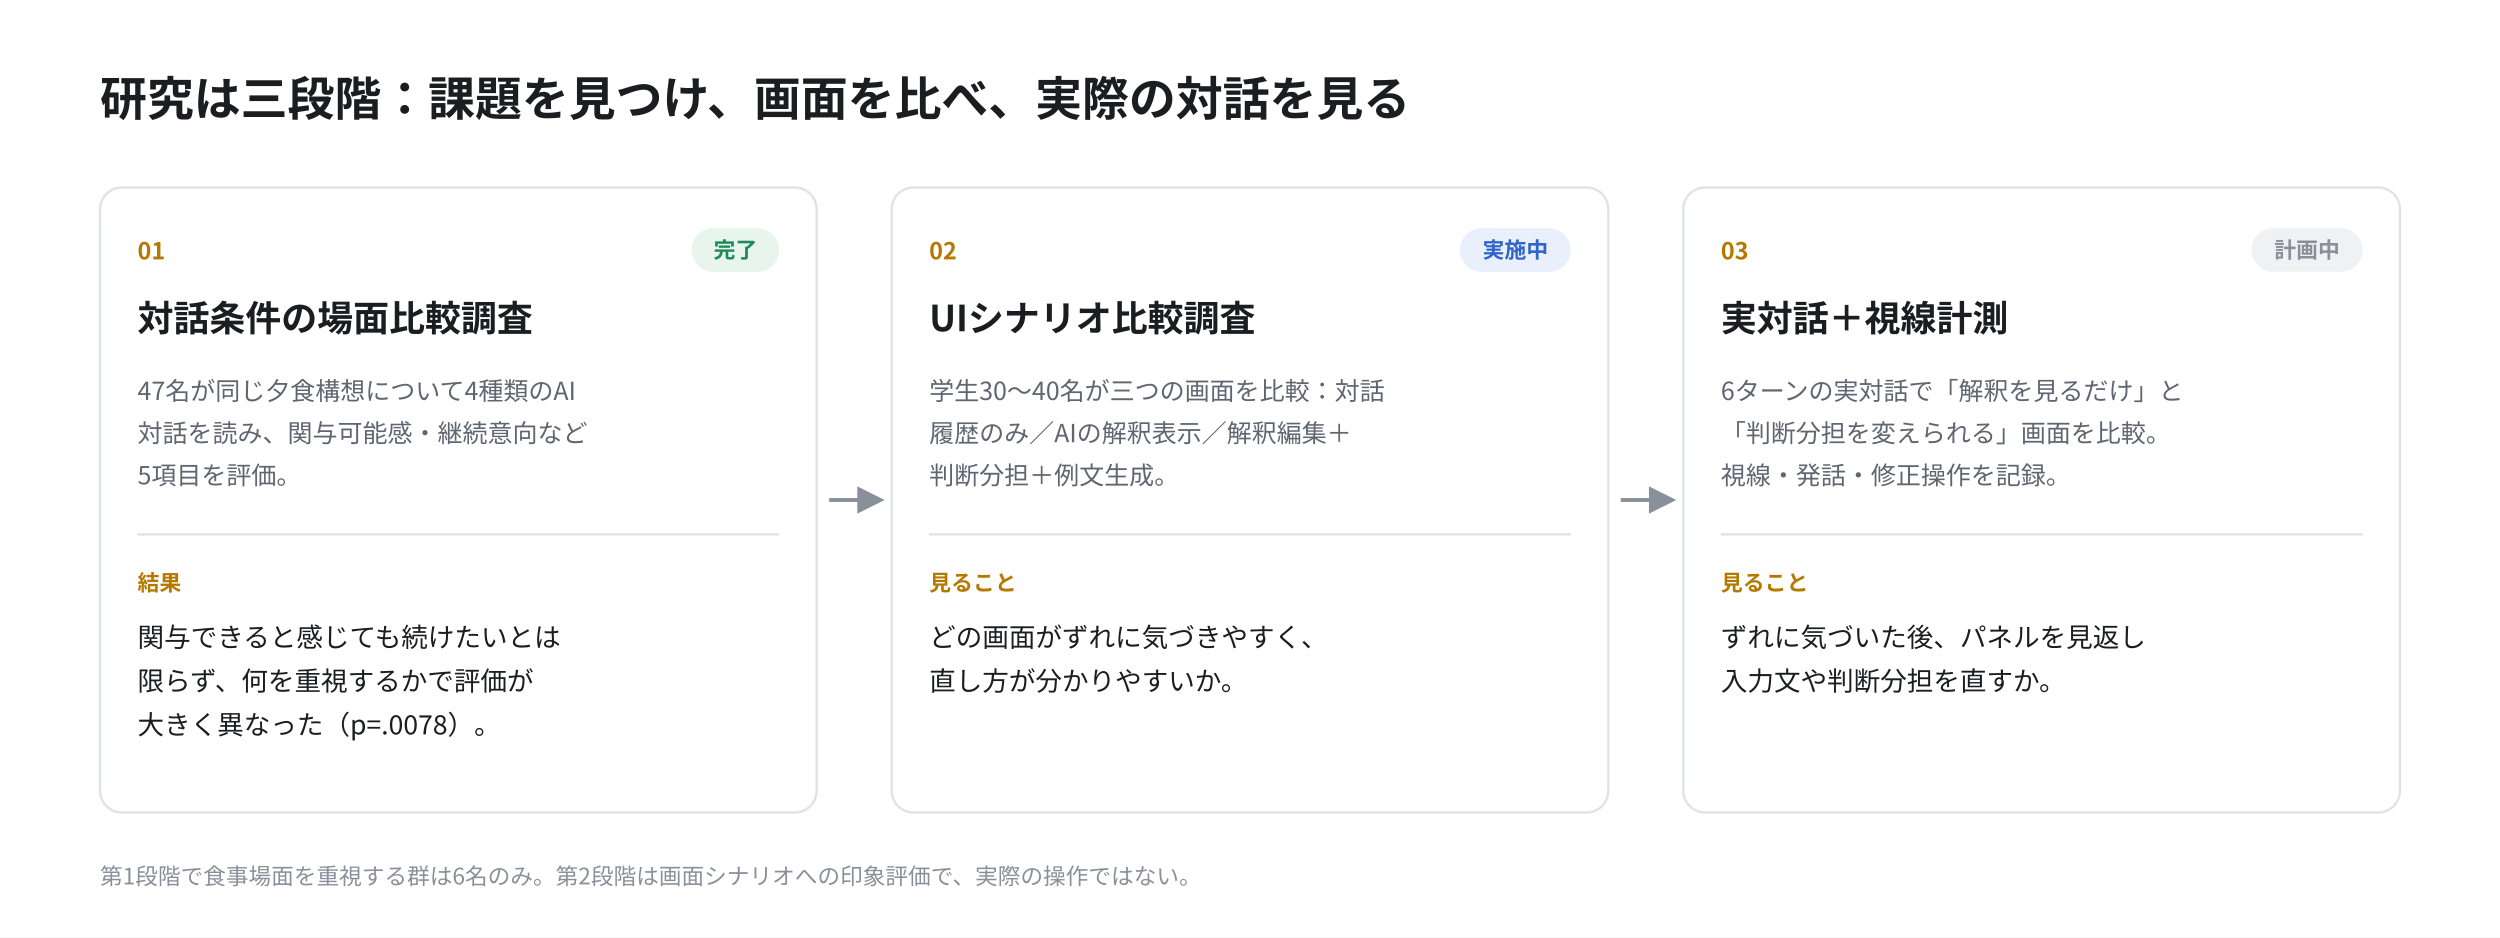
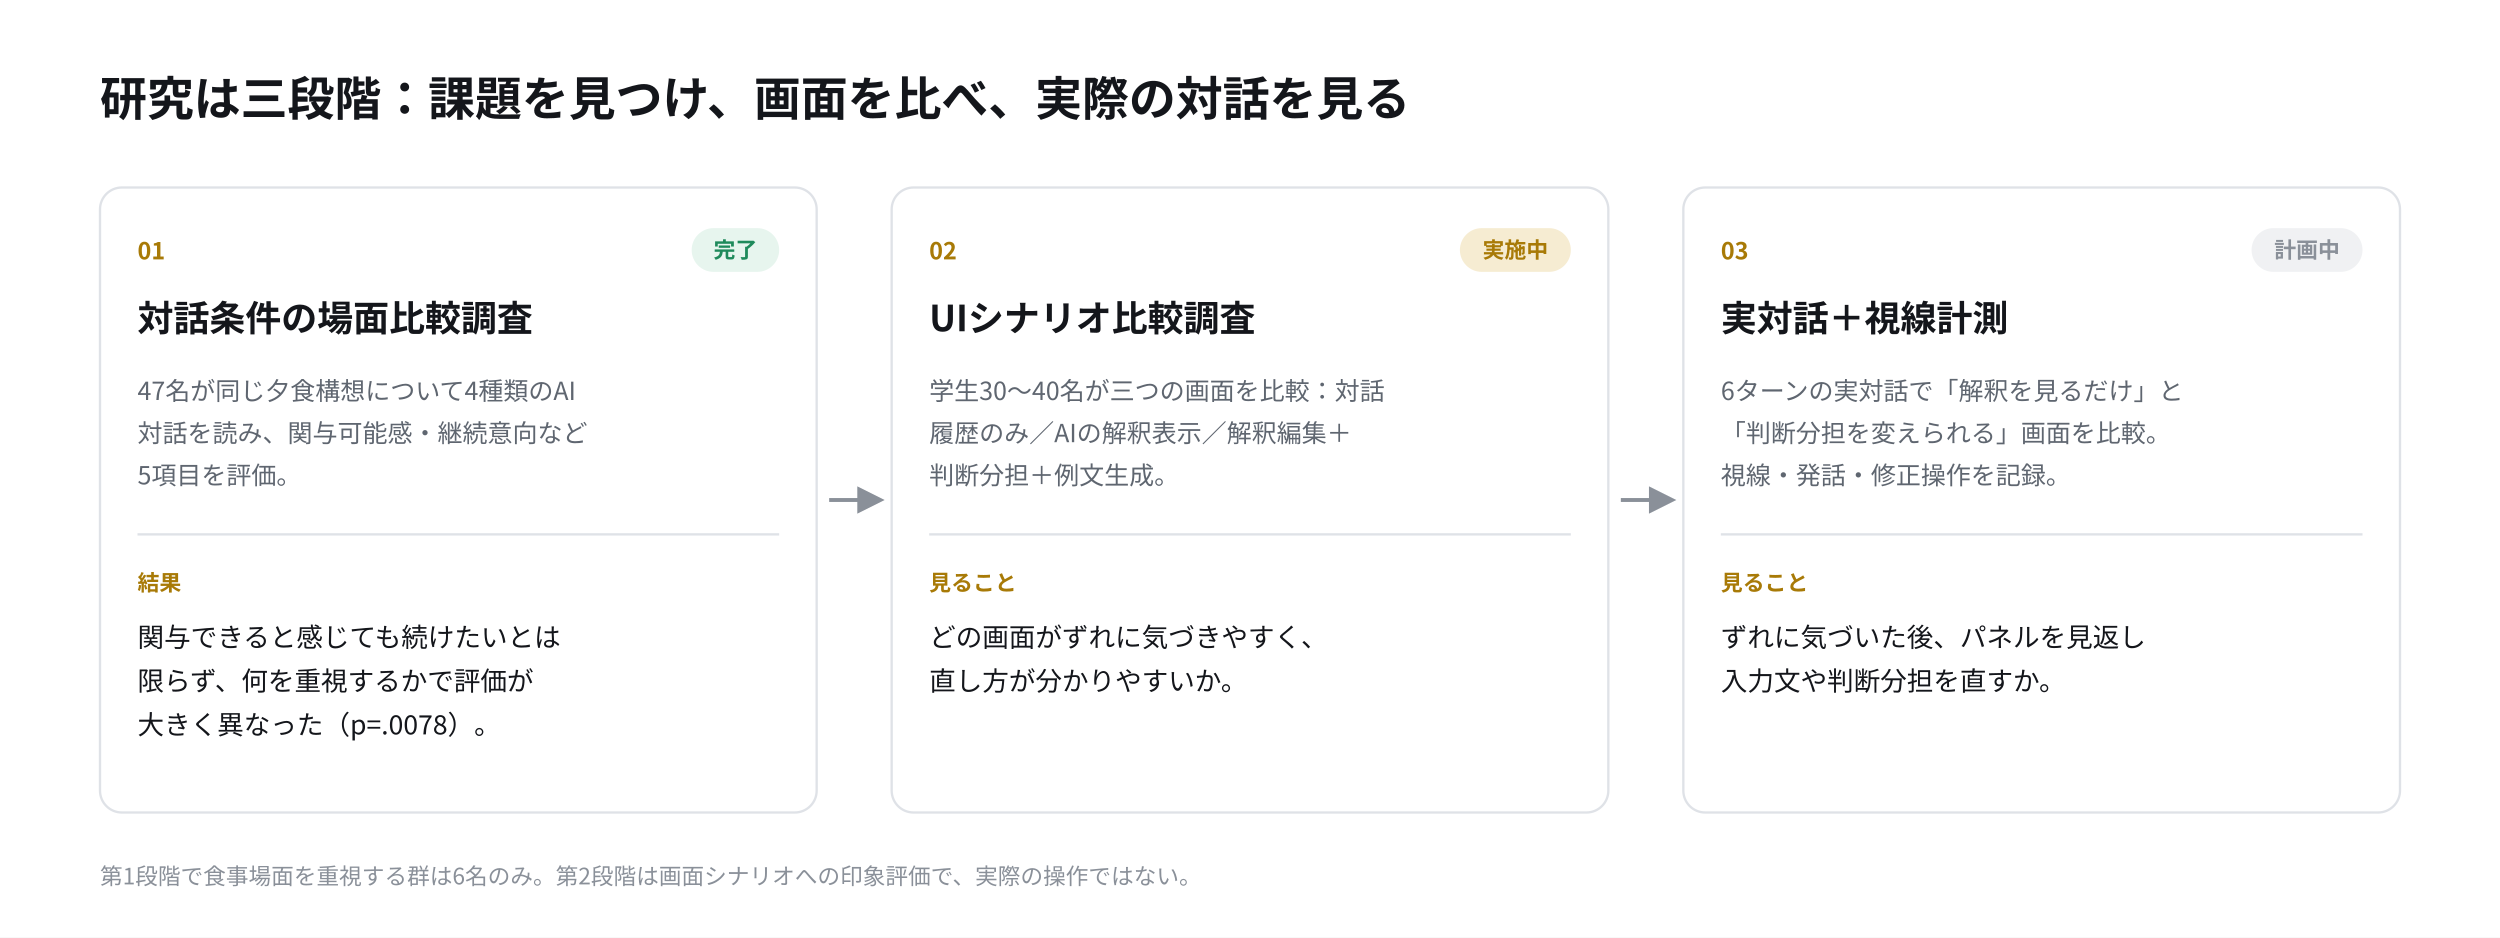
<svg xmlns="http://www.w3.org/2000/svg" viewBox="0 0 1600 600" role="img" aria-label="研究は三段階：課題を見つけ、画面を比べ、実際の対話を見る" xml:lang="ja" style="font-family:'Noto Sans JP','Hiragino Sans','Yu Gothic','Meiryo','Noto Sans CJK JP',sans-serif">
  <defs>
    <marker id="ah" viewBox="0 0 10 10" refX="8" refY="5" markerWidth="7" markerHeight="7" orient="auto-start-reverse">
      <path d="M0 0L10 5L0 10z" fill="#8a9099" />
    </marker>
  </defs>
  <rect width="1600" height="600" fill="#fff" />
-   <text x="64" y="74" font-size="30" fill="#1b1d21" font-weight="700" text-anchor="start">研究は三段階：課題を見つけ、画面を比べ、実際の対話を見る</text>
+   <text x="64" y="74" font-size="30" fill="#14161B" font-weight="700" text-anchor="start">研究は三段階：課題を見つけ、画面を比べ、実際の対話を見る</text>
  <rect x="64.0" y="120" width="458.667" height="400" rx="14" fill="#fff" stroke="#dfe2e7" stroke-width="1.5" />
-   <text x="88.0" y="166" font-size="15" fill="#b57900" font-weight="700" text-anchor="start">01</text>
+   <text x="88.0" y="166" font-size="15" fill="#A87A07" font-weight="700" text-anchor="start">01</text>
  <rect x="442.667" y="146" width="56" height="28" rx="14" fill="#e7f5ee" />
  <text x="470.667" y="165" font-size="14" fill="#1f8a5b" font-weight="700" text-anchor="middle">完了</text>
-   <text x="88.0" y="212" font-size="23" fill="#1b1d21" font-weight="700" text-anchor="start">対話条件の場面比較調査</text>
+   <text x="88.0" y="212" font-size="23" fill="#14161B" font-weight="700" text-anchor="start">対話条件の場面比較調査</text>
  <text x="88.0" y="256" font-size="16" fill="#5f6670" font-weight="400" text-anchor="start">47名が同じ夕食構想について4種類のAI</text>
  <text x="88.0" y="283" font-size="16" fill="#5f6670" font-weight="400" text-anchor="start">対話を読み、関与可能感・継続意向など</text>
  <text x="88.0" y="310" font-size="16" fill="#5f6670" font-weight="400" text-anchor="start">5項目を評価。</text>
  <line x1="88.0" y1="342" x2="498.667" y2="342" stroke="#dfe2e7" stroke-width="1.5" />
-   <text x="88.0" y="378" font-size="14" fill="#b57900" font-weight="700" text-anchor="start">結果</text>
-   <text x="88.0" y="414" font-size="17" fill="#1b1d21" font-weight="500" text-anchor="start">関与できると感じても続けたいとは</text>
-   <text x="88.0" y="442" font-size="17" fill="#1b1d21" font-weight="500" text-anchor="start">限らず、何を重視するかで評価が</text>
-   <text x="88.0" y="470" font-size="17" fill="#1b1d21" font-weight="500" text-anchor="start">大きく異なった（p=.0078）。</text>
+   <text x="88.0" y="378" font-size="14" fill="#A87A07" font-weight="700" text-anchor="start">結果</text>
+   <text x="88.0" y="414" font-size="17" fill="#14161B" font-weight="500" text-anchor="start">関与できると感じても続けたいとは</text>
+   <text x="88.0" y="442" font-size="17" fill="#14161B" font-weight="500" text-anchor="start">限らず、何を重視するかで評価が</text>
+   <text x="88.0" y="470" font-size="17" fill="#14161B" font-weight="500" text-anchor="start">大きく異なった（p=.0078）。</text>
  <line x1="530.667" y1="320" x2="562.667" y2="320" stroke="#8a9099" stroke-width="2.5" marker-end="url(#ah)" />
  <rect x="570.667" y="120" width="458.667" height="400" rx="14" fill="#fff" stroke="#dfe2e7" stroke-width="1.5" />
-   <text x="594.667" y="166" font-size="15" fill="#b57900" font-weight="700" text-anchor="start">02</text>
-   <rect x="934.333" y="146" width="71" height="28" rx="14" fill="#eaf0fb" />
-   <text x="969.833" y="165" font-size="14" fill="#2f64c8" font-weight="700" text-anchor="middle">実施中</text>
-   <text x="594.667" y="212" font-size="23" fill="#1b1d21" font-weight="700" text-anchor="start">UIシナリオ比較調査</text>
+   <text x="594.667" y="166" font-size="15" fill="#A87A07" font-weight="700" text-anchor="start">02</text>
+   <rect x="934.333" y="146" width="71" height="28" rx="14" fill="#F6ECD2" />
+   <text x="969.833" y="165" font-size="14" fill="#A87A07" font-weight="700" text-anchor="middle">実施中</text>
+   <text x="594.667" y="212" font-size="23" fill="#14161B" font-weight="700" text-anchor="start">UIシナリオ比較調査</text>
  <text x="594.667" y="256" font-size="16" fill="#5f6670" font-weight="400" text-anchor="start">学生30〜40名が三つの画面を比較：対話</text>
  <text x="594.667" y="283" font-size="16" fill="#5f6670" font-weight="400" text-anchor="start">履歴のみ／AIの解釈表示／解釈編集＋</text>
  <text x="594.667" y="310" font-size="16" fill="#5f6670" font-weight="400" text-anchor="start">判断分担＋例文生成。</text>
  <line x1="594.667" y1="342" x2="1005.333" y2="342" stroke="#dfe2e7" stroke-width="1.5" />
-   <text x="594.667" y="378" font-size="14" fill="#b57900" font-weight="700" text-anchor="start">見ること</text>
-   <text x="594.667" y="414" font-size="17" fill="#1b1d21" font-weight="500" text-anchor="start">どの画面がずれに気づきやすく、</text>
-   <text x="594.667" y="442" font-size="17" fill="#1b1d21" font-weight="500" text-anchor="start">直し方が分かりやすいか。</text>
+   <text x="594.667" y="378" font-size="14" fill="#A87A07" font-weight="700" text-anchor="start">見ること</text>
+   <text x="594.667" y="414" font-size="17" fill="#14161B" font-weight="500" text-anchor="start">どの画面がずれに気づきやすく、</text>
+   <text x="594.667" y="442" font-size="17" fill="#14161B" font-weight="500" text-anchor="start">直し方が分かりやすいか。</text>
  <line x1="1037.333" y1="320" x2="1069.333" y2="320" stroke="#8a9099" stroke-width="2.5" marker-end="url(#ah)" />
  <rect x="1077.333" y="120" width="458.667" height="400" rx="14" fill="#fff" stroke="#dfe2e7" stroke-width="1.5" />
-   <text x="1101.333" y="166" font-size="15" fill="#b57900" font-weight="700" text-anchor="start">03</text>
+   <text x="1101.333" y="166" font-size="15" fill="#A87A07" font-weight="700" text-anchor="start">03</text>
  <rect x="1441" y="146" width="71" height="28" rx="14" fill="#f0f1f3" />
  <text x="1476.5" y="165" font-size="14" fill="#8a9099" font-weight="700" text-anchor="middle">計画中</text>
-   <text x="1101.333" y="212" font-size="23" fill="#1b1d21" font-weight="700" text-anchor="start">実対話＋視線計測</text>
+   <text x="1101.333" y="212" font-size="23" fill="#14161B" font-weight="700" text-anchor="start">実対話＋視線計測</text>
  <text x="1101.333" y="256" font-size="16" fill="#5f6670" font-weight="400" text-anchor="start">6ターンの実対話で「解釈を見るだけ」と</text>
  <text x="1101.333" y="283" font-size="16" fill="#5f6670" font-weight="400" text-anchor="start">「判断分担を変えられる」画面を比較。</text>
  <text x="1101.333" y="310" font-size="16" fill="#5f6670" font-weight="400" text-anchor="start">視線・発話・修正操作を記録。</text>
  <line x1="1101.333" y1="342" x2="1512" y2="342" stroke="#dfe2e7" stroke-width="1.5" />
-   <text x="1101.333" y="378" font-size="14" fill="#b57900" font-weight="700" text-anchor="start">見ること</text>
-   <text x="1101.333" y="414" font-size="17" fill="#1b1d21" font-weight="500" text-anchor="start">ずれに気づいた後、パネルを見返し</text>
-   <text x="1101.333" y="442" font-size="17" fill="#1b1d21" font-weight="500" text-anchor="start">入力文や判断分担を直すか。</text>
+   <text x="1101.333" y="378" font-size="14" fill="#A87A07" font-weight="700" text-anchor="start">見ること</text>
+   <text x="1101.333" y="414" font-size="17" fill="#14161B" font-weight="500" text-anchor="start">ずれに気づいた後、パネルを見返し</text>
+   <text x="1101.333" y="442" font-size="17" fill="#14161B" font-weight="500" text-anchor="start">入力文や判断分担を直すか。</text>
  <text x="64" y="566" font-size="14.5" fill="#8a9099" font-weight="400" text-anchor="start">第1段階で食事場面を重視する群は6名のみ。第2段階は画面シナリオへの印象評価で、実際の操作ではない。</text>
</svg>
